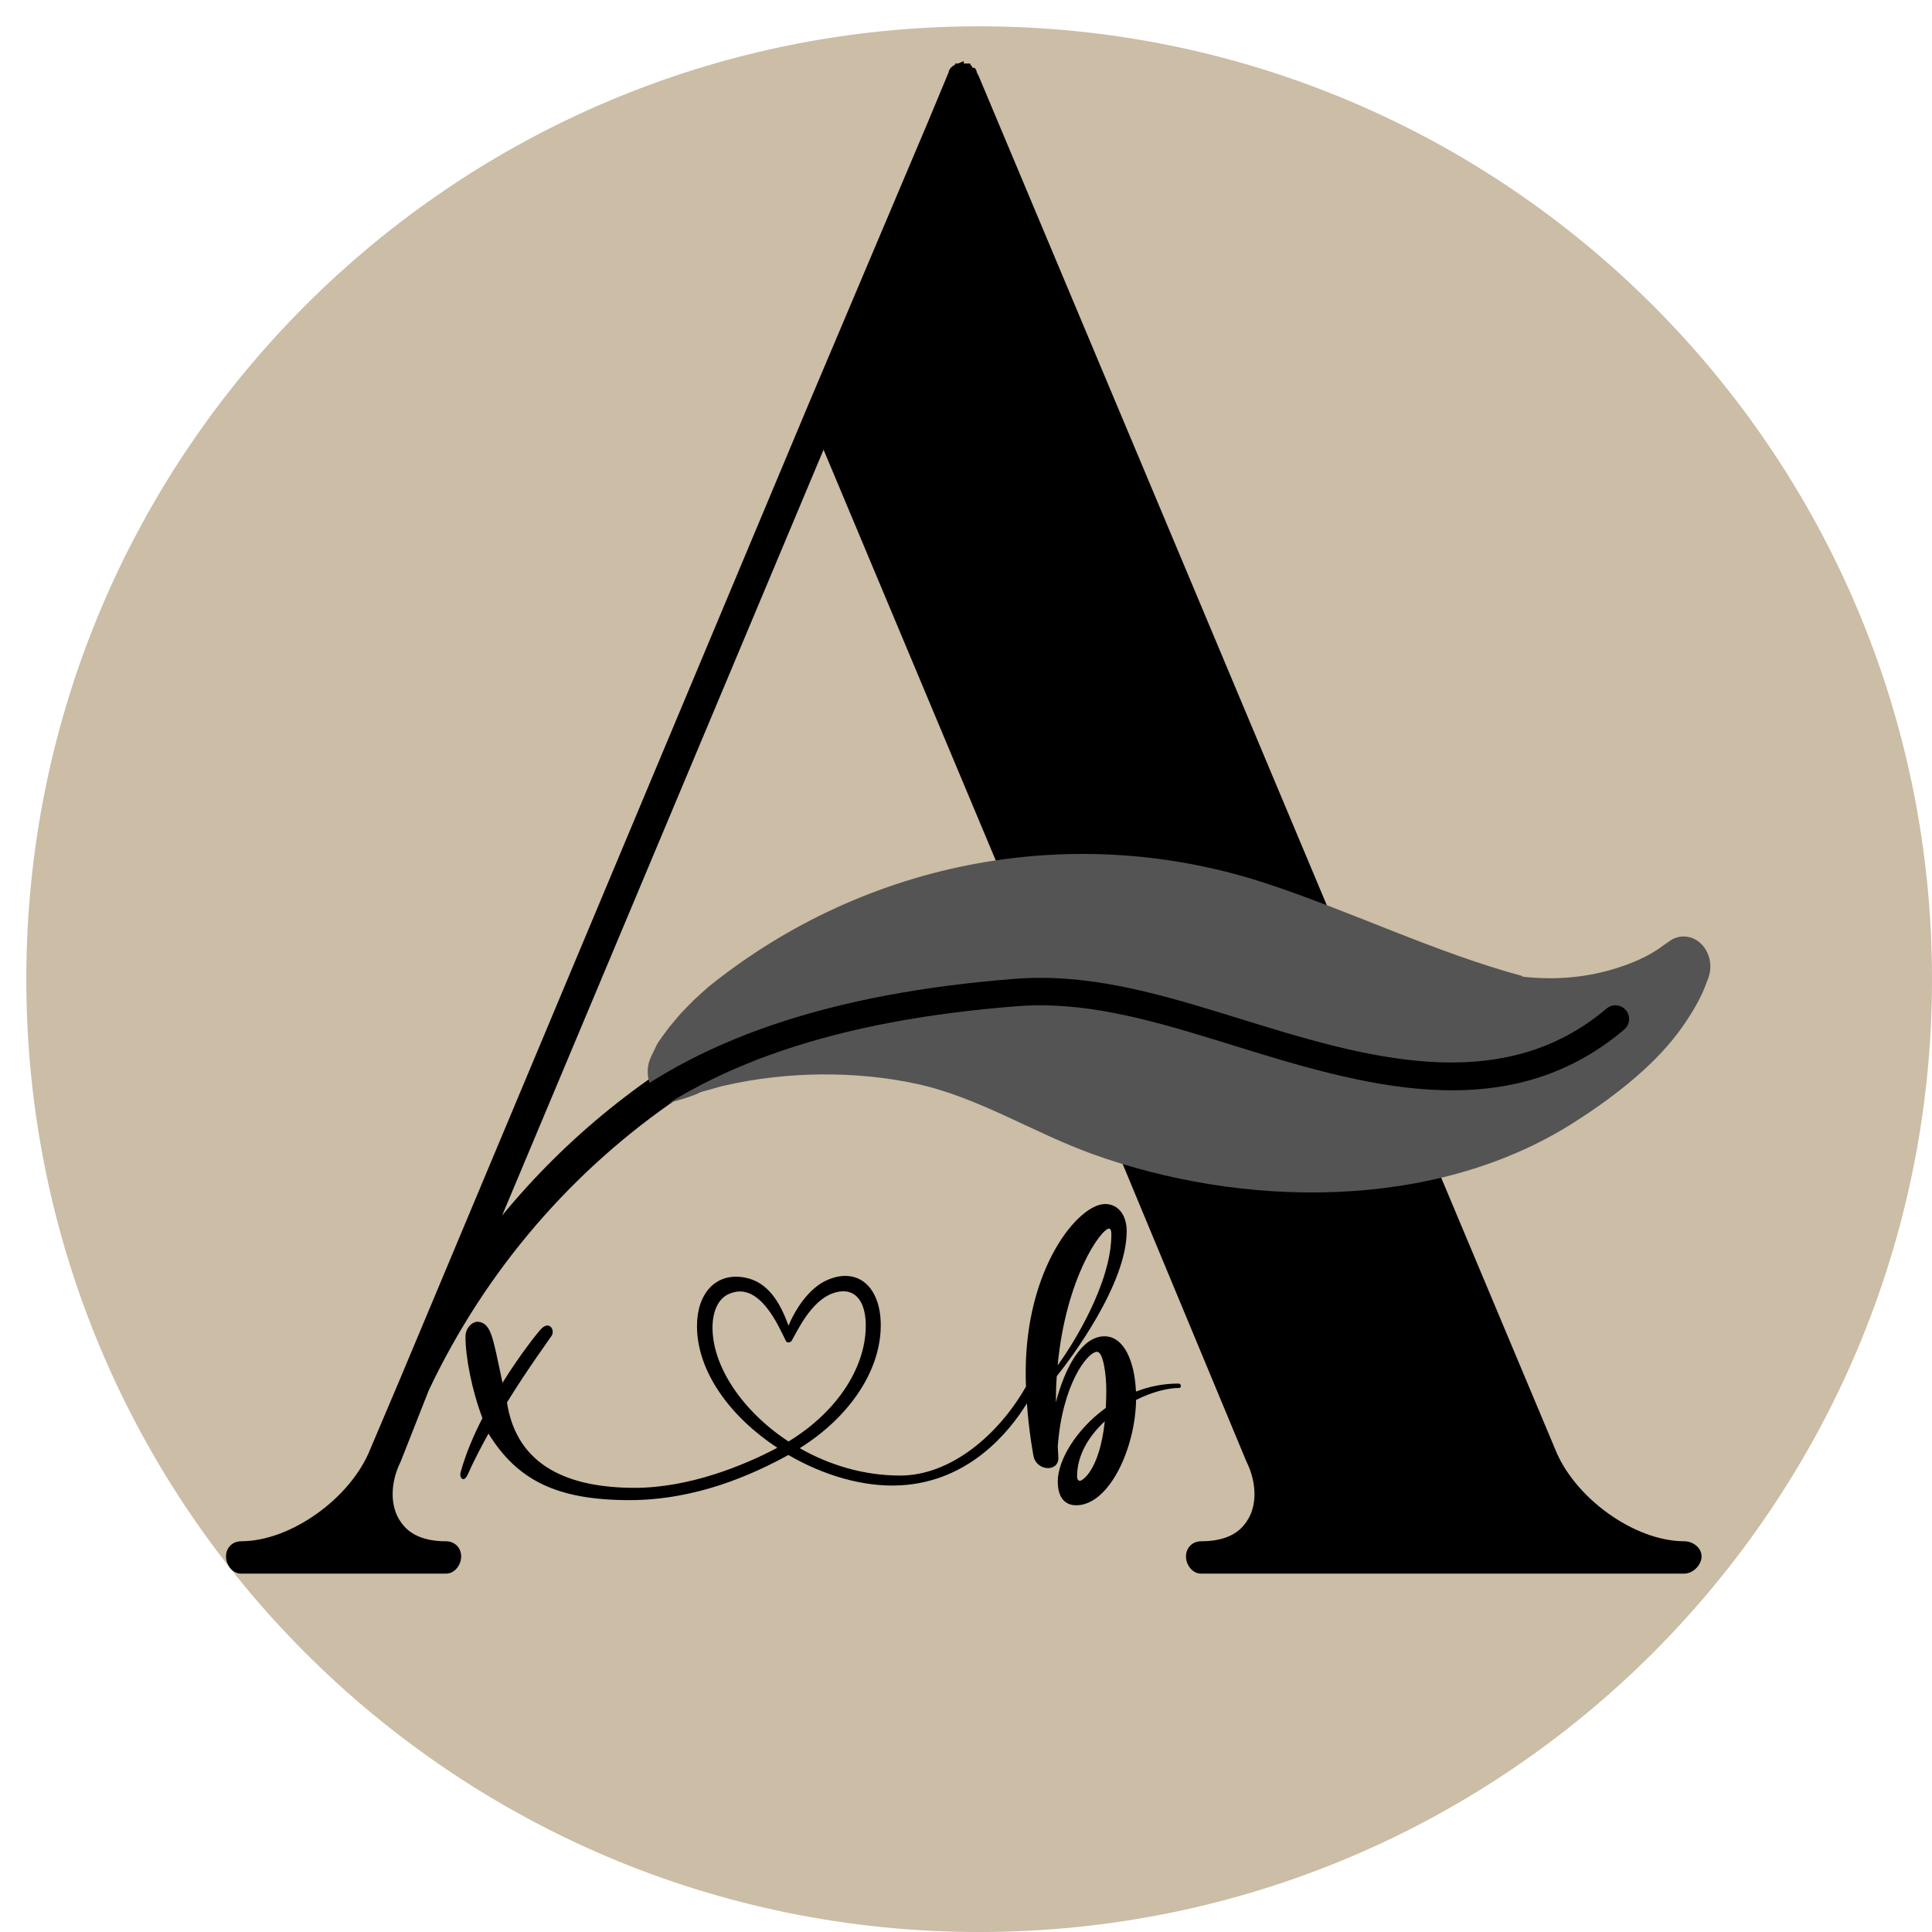
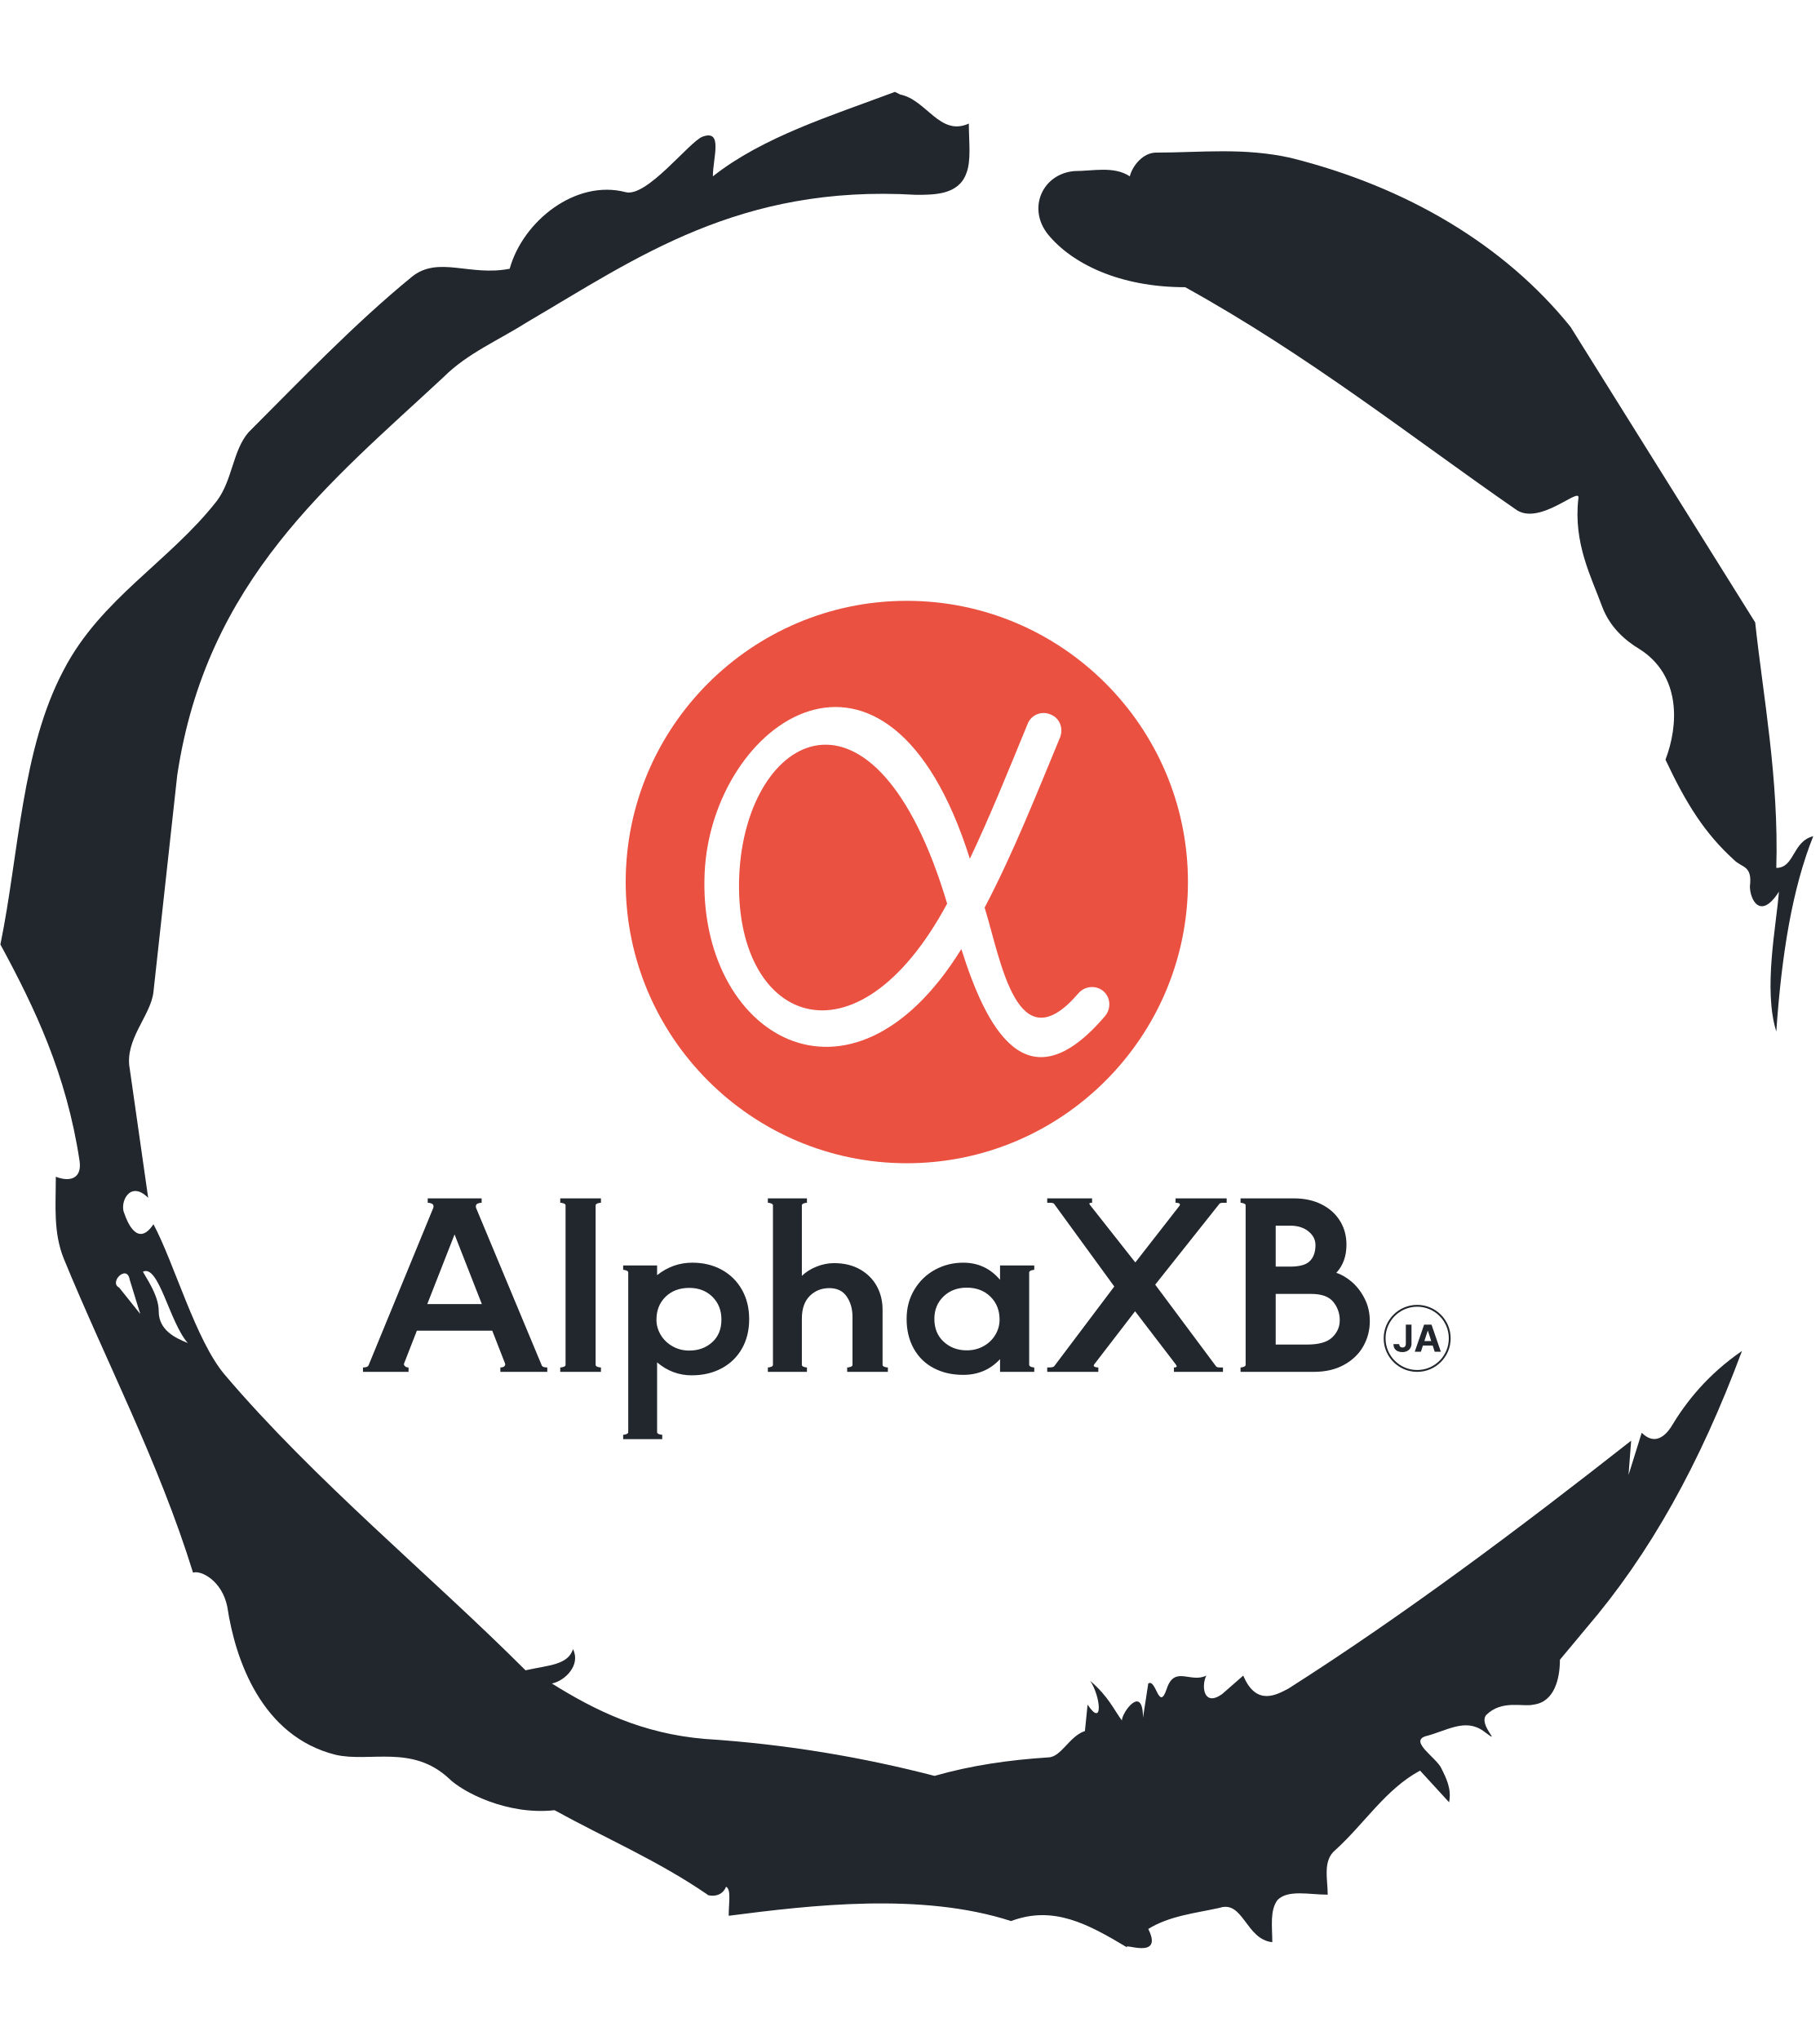
- <svg xmlns="http://www.w3.org/2000/svg" width="500" zoomAndPan="magnify" viewBox="0 0 375 375" height="500" preserveAspectRatio="xMidYMid meet" version="1.0">
-   <defs>
-     <g />
-     <clipPath id="1e25017331">
-       <path d="M 5.109 5.109 L 375 5.109 L 375 375 L 5.109 375 Z M 5.109 5.109 " clip-rule="nonzero" />
-     </clipPath>
-     <clipPath id="313be7136b">
-       <path d="M 190.055 5.109 C 87.914 5.109 5.109 87.914 5.109 190.055 C 5.109 292.195 87.914 375 190.055 375 C 292.195 375 375 292.195 375 190.055 C 375 87.914 292.195 5.109 190.055 5.109 Z M 190.055 5.109 " clip-rule="nonzero" />
-     </clipPath>
-     <clipPath id="0b79dbd606">
-       <path d="M 125 165 L 332 165 L 332 232 L 125 232 Z M 125 165 " clip-rule="nonzero" />
-     </clipPath>
-     <clipPath id="20ad70c9db">
-       <path d="M 91.293 248.277 L 89.109 162.805 L 332.027 156.594 L 334.215 242.066 Z M 91.293 248.277 " clip-rule="nonzero" />
-     </clipPath>
-     <clipPath id="fdf2b68d91">
-       <path d="M 334.508 242.059 L 332.32 156.586 L 89.402 162.797 L 91.586 248.27 Z M 334.508 242.059 " clip-rule="nonzero" />
-     </clipPath>
-     <clipPath id="4fe606ae4b">
-       <path d="M 91 189 L 317 189 L 317 248 L 91 248 Z M 91 189 " clip-rule="nonzero" />
-     </clipPath>
-     <clipPath id="cc25c9bcc0">
-       <path d="M 91.293 248.277 L 89.109 162.805 L 332.027 156.594 L 334.215 242.066 Z M 91.293 248.277 " clip-rule="nonzero" />
-     </clipPath>
-     <clipPath id="11428adacd">
-       <path d="M 334.508 242.059 L 332.32 156.586 L 89.402 162.797 L 91.586 248.27 Z M 334.508 242.059 " clip-rule="nonzero" />
-     </clipPath>
-     <clipPath id="ccbf176e67">
-       <path d="M 89.098 233.688 L 229.348 233.688 L 229.348 292.188 L 89.098 292.188 Z M 89.098 233.688 " clip-rule="nonzero" />
-     </clipPath>
-   </defs>
-   <g clip-path="url(#1e25017331)">
-     <g clip-path="url(#313be7136b)">
-       <path fill="#cbbda6" d="M 5.109 5.109 L 375 5.109 L 375 375 L 5.109 375 Z M 5.109 5.109 " fill-opacity="1" fill-rule="nonzero" />
-     </g>
-   </g>
-   <g fill="#000000" fill-opacity="1">
-     <g transform="translate(33.81742, 305.0227)">
-       <g>
-         <path d="M 43.965 -37.684 L 38.105 -23.867 C 34.336 -14.238 22.609 -5.863 12.98 -5.863 C 11.305 -5.863 10.051 -4.605 10.051 -2.93 C 10.051 -1.258 11.305 0.418 12.98 0.418 L 52.758 0.418 C 54.434 0.418 55.691 -1.258 55.691 -2.93 C 55.691 -4.605 54.434 -5.863 52.758 -5.863 C 48.57 -5.863 45.641 -7.117 43.965 -9.629 C 41.871 -12.562 41.871 -17.168 43.965 -21.355 L 49.41 -35.172 C 71.602 -82.07 117.242 -113.055 168.746 -115.988 L 208.105 -21.355 C 210.199 -17.168 210.199 -12.562 208.105 -9.629 C 206.43 -7.117 203.5 -5.863 199.312 -5.863 C 197.637 -5.863 196.383 -4.605 196.383 -2.93 C 196.383 -1.258 197.637 0.418 199.312 0.418 L 293.105 0.418 C 294.781 0.418 296.457 -1.258 296.457 -2.93 C 296.457 -4.605 294.781 -5.863 293.105 -5.863 C 283.477 -5.863 271.754 -14.238 267.984 -23.867 L 156.184 -290.176 L 155.766 -291.012 C 155.766 -291.434 155.348 -291.852 155.348 -291.852 C 155.348 -291.852 155.348 -291.852 154.93 -291.852 C 154.93 -292.27 154.508 -292.27 154.508 -292.688 C 154.508 -292.688 154.508 -292.688 154.09 -292.688 C 153.672 -292.688 153.672 -292.688 153.254 -292.688 C 153.254 -292.688 153.254 -293.105 153.254 -293.105 C 152.836 -293.105 152.414 -292.688 151.996 -292.688 C 151.996 -292.688 151.996 -292.688 151.578 -292.688 C 151.578 -292.27 151.16 -292.27 151.16 -292.27 C 151.16 -292.27 150.742 -291.852 150.742 -291.852 C 150.742 -291.852 150.32 -291.434 150.32 -291.012 L 146.137 -280.965 L 123.105 -226.531 Z M 126.035 -217.738 L 166.234 -121.848 C 125.617 -118.918 88.77 -99.656 63.645 -69.09 Z M 126.035 -217.738 " />
+ <svg xmlns="http://www.w3.org/2000/svg" version="1.1" width="2000" height="2242" viewBox="0 0 2000 2242">
+   <g transform="matrix(1,0,0,1,-3.115118,0)">
+     <svg viewBox="0 0 321 360" data-background-color="#f9f6ed" preserveAspectRatio="xMidYMid meet" height="2242" width="2000">
+       <g id="tight-bounds" transform="matrix(1,0,0,1,0.5000235,0)">
+         <svg viewBox="0 0 320 360" height="360" width="320">
+           <g>
+             <svg />
+           </g>
+           <g>
+             <svg viewBox="0 0 320 360" height="360" width="320">
+               <g>
+                 <path transform="translate(-74.99272,-51.79039) scale(4.65793,4.65793)" d="M20.6 59.9l0.8 1-0.4-1.3c-0.1-0.6-0.8 0.1-0.4 0.3M21.5 59.3c0.3 0.5 0.6 1 0.6 1.5 0 0.7 0.6 1 1.1 1.2-0.7-0.8-1.1-3-1.7-2.7M59.9 16.9c1.7 0 3.3-0.2 5.1 0.2 4.4 1.1 8.1 3.3 10.6 6.4l7 11.2c0.3 2.8 0.9 5.9 0.8 9.3 0.7 0 0.6-1 1.4-1.2-0.8 2-1.2 4.5-1.4 7.4-0.5-1.6 0-4 0.1-5.3-0.7 1.1-1.1 0.3-1.1-0.2 0.1-0.8-0.3-0.7-0.6-1-1.1-1-1.8-2.1-2.6-3.8 0.5-1.3 0.6-3.2-1-4.2-0.5-0.3-1.1-0.8-1.4-1.6-0.4-1.1-1.1-2.4-0.9-4.1 0.1-0.5-1.5 1.1-2.4 0.4-3.9-2.7-7.8-5.8-12.5-8.4-2.5 0-4.3-0.9-5.2-2-0.8-1-0.2-2.3 1-2.4 0.7 0 1.5-0.2 2.1 0.2 0.1-0.4 0.5-0.9 1-0.9M50 14.6l0.2 0.1c1 0.2 1.5 1.6 2.6 1.1 0 0.7 0.1 1.4-0.1 1.9-0.3 0.8-1.2 0.8-1.9 0.8-6.7-0.4-10.6 2.4-14.7 4.8-1.1 0.7-2.3 1.2-3.2 2.1-4.3 4-9 7.7-10.1 15.1l-0.9 8.2c-0.1 0.9-1.1 1.8-0.9 2.9l0.7 4.9c-0.7-0.7-1.1 0.2-0.9 0.6 0.1 0.3 0.5 1.3 1.1 0.4 0.8 1.5 1.6 4.4 2.7 5.7 3.4 4 7.8 7.6 11.4 11.2 0.9-0.2 1.6-0.2 1.8-0.8 0.3 0.6-0.3 1.2-0.8 1.3 1.6 1 3.4 1.9 5.8 2.1 3.1 0.2 6 0.7 8.7 1.4 1.4-0.4 2.8-0.6 4.3-0.7 0.5 0 0.8-0.8 1.4-1l0.1-1c0.6 0.9 0.5-0.3 0.1-0.9 0.7 0.6 0.9 1.1 1.2 1.5 0-0.3 0.8-1.4 0.8-0.1l0.2-1.3c0.3-0.2 0.4 1.1 0.7 0.2 0.3-0.9 0.9-0.2 1.5-0.5-0.2 0.4-0.1 1.2 0.6 0.7l0.8-0.7c0.5 1.2 1.3 0.7 1.7 0.5 4.4-2.8 8.8-6.1 13-9.4l-0.1 1.3 0.5-1.6c0.5 0.5 0.9 0.1 1.1-0.2 0.6-1 1.4-2 2.7-2.9-1.6 4.3-3.5 7.7-5.9 10.5l-1 1.2c0 0.7-0.2 1.6-1 1.7-0.4 0.1-1.2-0.2-1.8 0.4-0.3 0.4 0.7 1.2-0.1 0.6-0.7-0.5-1.4 0-2.2 0.2-0.6 0.2 0.4 0.8 0.6 1.2 0.2 0.4 0.4 0.8 0.3 1.3l-1.1-1.2c-1.3 0.7-2.1 2-3.2 3-0.5 0.4-0.3 1.1-0.3 1.7-0.7 0-1.5-0.2-1.9 0.2-0.3 0.4-0.2 1-0.2 1.6-1-0.1-1.1-1.6-2-1.3-0.9 0.2-1.9 0.3-2.7 0.8 0.6 1.2-1 0.5-0.8 0.7-1.5-0.9-2.8-1.6-4.4-1-3.4-1.1-7.6-0.6-10.7-0.2 0-0.5 0.1-1-0.1-1.1-0.2 0.5-0.8 0.3-0.7 0.3-1.9-1.3-3.8-2.1-5.8-3.2-1.8 0.2-3.5-0.7-4-1.2-1.4-1.3-3-0.6-4.3-0.9-2.8-0.7-3.8-3.6-4.1-5.6-0.2-1-1-1.4-1.3-1.3-1.3-4.2-3.3-8-4.9-11.9-0.4-1-0.3-2-0.3-3.1 0.5 0.2 1 0.1 0.9-0.6-0.5-3.3-1.7-5.8-3-8.2 0.7-3.4 0.8-7.4 2.4-10.4 1.4-2.7 4-4.1 5.8-6.4 0.6-0.8 0.6-1.9 1.2-2.6 2-2 4-4.1 6.2-5.9 1-0.8 2.2 0 3.7-0.3 0.5-1.8 2.5-3.4 4.4-2.9 0.8 0.2 2.4-1.9 2.9-2.1 0.8-0.3 0.4 0.8 0.4 1.5 1.9-1.5 4.5-2.3 6.9-3.2" fill="#21272d" fill-rule="nonzero" stroke="none" stroke-width="1" stroke-linecap="butt" stroke-linejoin="miter" stroke-miterlimit="10" stroke-dasharray="" stroke-dashoffset="0" font-family="none" font-weight="none" font-size="none" text-anchor="none" style="mix-blend-mode: normal" data-fill-palette-color="tertiary" />
+               </g>
+               <g transform="matrix(1,0,0,1,64,106.0293)">
+                 <svg viewBox="0 0 192 147.941" height="147.941" width="192">
+                   <g>
+                     <svg viewBox="0 0 192 147.941" height="147.941" width="192">
+                       <g>
+                         <svg viewBox="0 0 192 147.941" height="147.941" width="192">
+                           <g transform="matrix(1,0,0,1,0,105.4479)">
+                             <svg viewBox="0 0 192 42.494" height="42.494" width="192">
+                               <g id="textblocktransform">
+                                 <svg viewBox="0 0 192 42.494" height="42.494" width="192" id="textblock">
+                                   <g>
+                                     <svg viewBox="0 0 192 42.494" height="42.494" width="192">
+                                       <g transform="matrix(1,0,0,1,0,0)">
+                                         <svg width="192" viewBox="0.5 -37.5 235.169 52.05" height="42.494" data-palette-color="#21272d">
+                                           <g transform="matrix(1,0,0,1,0,0)">
+                                             <g>
+                                               <svg width="10.239" viewBox="1.17 -36.36 63.51 36.86" height="5.943" data-palette-color="#21272d" id="scriptelement" x="223.31" y="-10.211">
+                                                 <path d="M17.72-11.01L17.72-36.36 25.32-36.36 25.32-11.01Q25.32-7.49 23.75-4.9 22.18-2.31 19.39-0.91 16.6 0.5 12.91 0.5L12.91 0.5Q9.62 0.5 6.95-0.67 4.28-1.83 2.72-4.22 1.15-6.61 1.17-10.23L1.17-10.23 8.82-10.23Q8.86-8.79 9.42-7.77 9.98-6.75 10.96-6.21 11.95-5.66 13.3-5.66L13.3-5.66Q14.72-5.66 15.7-6.28 16.69-6.89 17.21-8.08 17.72-9.27 17.72-11.01L17.72-11.01ZM47.05-28.05L37.92 0 29.69 0 42.24-36.36 52.15-36.36 64.68 0 56.44 0 47.33-28.05 47.05-28.05ZM37.41-8.29L37.41-14.29 56.87-14.29 56.87-8.29 37.41-8.29Z" opacity="1" transform="matrix(1,0,0,1,0,0)" fill="#21272d" class="undefined-123" data-fill-palette-color="primary" id="tk-123" />
+                                               </svg>
+                                             </g>
+                                           </g>
+                                           <path d="M221.189-7.24C221.189-11.239 224.431-14.48 228.429-14.48 232.428-14.48 235.669-11.239 235.669-7.24 235.669-3.242 232.428 0 228.429 0 224.431 0 221.189-3.242 221.189-7.24ZM228.429-0.4C232.207-0.4 235.269-3.462 235.269-7.24 235.269-11.018 232.207-14.08 228.429-14.08 224.651-14.08 221.589-11.018 221.589-7.24 221.589-3.462 224.651-0.4 228.429-0.4Z" fill="#21272d" id="scriptcircle" data-fill-palette-color="primary" />
+                                           <path d="M25.05-35.2L39.15-1.4Q39.3-0.95 40.35-0.95L40.35-0.95 40.35 0 30.2 0 30.2-0.95Q30.85-0.95 31.1-1.25 31.35-1.55 31.2-1.85L31.2-1.85 28.45-8.9 12.15-8.9 9.4-1.85 9.35-1.7Q9.35-1.4 9.63-1.18 9.9-0.95 10.35-0.95L10.35-0.95 10.35 0 0.5 0 0.5-0.95Q1.5-0.95 1.7-1.4L1.7-1.4 15.6-35.2Q15.75-35.5 15.75-35.75L15.75-35.75Q15.75-36.2 15.35-36.38 14.95-36.55 14.5-36.55L14.5-36.55 14.5-37.5 26.15-37.5 26.15-36.55Q25.7-36.55 25.3-36.38 24.9-36.2 24.9-35.75L24.9-35.75Q24.9-35.5 25.05-35.2L25.05-35.2ZM26.2-14.65L20.3-29.7 14.4-14.65 26.2-14.65ZM44.3-36Q44.3-36.25 43.92-36.4 43.55-36.55 43.15-36.55L43.15-36.55 43.15-37.5 51.95-37.5 51.95-36.55Q51.55-36.55 51.17-36.4 50.8-36.25 50.8-36L50.8-36 50.8-1.5Q50.8-1.25 51.17-1.1 51.55-0.95 51.95-0.95L51.95-0.95 51.95 0 43.15 0 43.15-0.95Q43.55-0.95 43.92-1.1 44.3-1.25 44.3-1.5L44.3-1.5 44.3-36ZM71.7-23.6Q75.25-23.6 78.05-22.08 80.84-20.55 82.42-17.78 84-15 84-11.4L84-11.4Q84-7.75 82.42-5 80.84-2.25 78.02-0.75 75.2 0.75 71.55 0.75L71.55 0.75Q67.4 0.75 64.09-2.05L64.09-2.05 64.09 13.05Q64.09 13.3 64.47 13.45 64.84 13.6 65.2 13.6L65.2 13.6 65.2 14.55 56.75 14.55 56.75 13.6Q57.1 13.6 57.47 13.45 57.85 13.3 57.85 13.05L57.85 13.05 57.85-21.5Q57.85-21.75 57.47-21.9 57.1-22.05 56.75-22.05L56.75-22.05 56.75-23 64.09-23 64.09-20.9Q67.5-23.6 71.7-23.6L71.7-23.6ZM71.05-4.6Q74-4.6 76-6.4 78-8.2 78-11.3L78-11.3Q78-14.3 76.05-16.23 74.09-18.15 71.05-18.15L71.05-18.15Q67.9-18.15 65.92-16.23 63.95-14.3 63.95-11.25L63.95-11.25Q63.95-9.55 64.87-8 65.8-6.45 67.42-5.53 69.05-4.6 71.05-4.6L71.05-4.6ZM112.84-13.45L112.84-1.5Q112.84-1.25 113.22-1.1 113.59-0.95 113.99-0.95L113.99-0.95 113.99 0 105.19 0 105.19-0.95Q105.59-0.95 105.97-1.1 106.34-1.25 106.34-1.5L106.34-1.5 106.34-11.9Q106.34-14.45 105.09-16.28 103.84-18.1 101.34-18.1L101.34-18.1Q98.79-18.1 97.09-16.4 95.39-14.7 95.39-11.5L95.39-11.5 95.39-1.5Q95.39-1.25 95.77-1.1 96.14-0.95 96.49-0.95L96.49-0.95 96.49 0 88.04 0 88.04-0.95Q88.39-0.95 88.77-1.1 89.14-1.25 89.14-1.5L89.14-1.5 89.14-36Q89.14-36.25 88.77-36.4 88.39-36.55 88.04-36.55L88.04-36.55 88.04-37.5 96.49-37.5 96.49-36.55Q96.14-36.55 95.77-36.4 95.39-36.25 95.39-36L95.39-36 95.39-20.75Q96.69-22 98.57-22.75 100.44-23.5 102.34-23.5L102.34-23.5Q105.59-23.5 107.97-22.15 110.34-20.8 111.59-18.53 112.84-16.25 112.84-13.45L112.84-13.45ZM145.64-23L145.64-22.05Q145.29-22.05 144.92-21.9 144.54-21.75 144.54-21.5L144.54-21.5 144.54-1.5Q144.54-1.25 144.92-1.1 145.29-0.95 145.64-0.95L145.64-0.95 145.64 0 138.24 0 138.24-2.75Q135.09 0.65 130.29 0.65L130.29 0.65Q126.64 0.65 123.87-0.83 121.09-2.3 119.57-5.05 118.04-7.8 118.04-11.45L118.04-11.45Q118.04-15 119.72-17.78 121.39-20.55 124.19-22.08 126.99-23.6 130.29-23.6L130.29-23.6Q135.09-23.6 138.24-19.9L138.24-19.9 138.24-23 145.64-23ZM131.04-4.65Q133.09-4.65 134.72-5.58 136.34-6.5 137.24-8.03 138.14-9.55 138.14-11.3L138.14-11.3Q138.14-14.3 136.17-16.25 134.19-18.2 131.04-18.2L131.04-18.2Q127.99-18.2 126.02-16.3 124.04-14.4 124.04-11.45L124.04-11.45Q124.04-8.35 126.07-6.5 128.09-4.65 131.04-4.65L131.04-4.65ZM187.24-37.5L187.24-36.55 186.64-36.55Q185.84-36.55 185.69-36.35L185.69-36.35 171.79-18.85 184.94-1.2Q185.14-0.95 185.76-0.95 186.39-0.95 186.44-0.95L186.44-0.95 186.44 0 175.84 0 175.84-0.95Q176.44-0.95 176.44-1.2L176.44-1.2Q176.44-1.3 176.24-1.6L176.24-1.6 167.44-13.1 158.59-1.6Q158.49-1.4 158.49-1.35L158.49-1.35Q158.49-1.2 158.76-1.07 159.04-0.95 159.49-0.95L159.49-0.95 159.49 0 148.44 0 148.44-0.95 148.79-0.95Q149.69-0.95 149.94-1.2L149.94-1.2 162.94-18.45 149.94-36.3Q149.74-36.55 149.11-36.55 148.49-36.55 148.44-36.55L148.44-36.55 148.44-37.5 158.14-37.5 158.14-36.55Q157.54-36.55 157.54-36.35L157.54-36.35Q157.54-36.3 157.64-36.15 157.74-36 157.79-35.95L157.79-35.95 167.49-23.65 177.04-35.9Q177.14-36.1 177.14-36.15L177.14-36.15Q177.14-36.55 176.19-36.55L176.19-36.55 176.19-37.5 187.24-37.5ZM210.94-21.4Q212.59-20.9 214.26-19.48 215.94-18.05 217.06-15.85 218.19-13.65 218.19-10.95L218.19-10.95Q218.19-8.05 216.79-5.55 215.39-3.05 212.64-1.53 209.89 0 206.09 0L206.09 0 190.24 0 190.24-0.95Q190.59-0.95 190.96-1.1 191.34-1.25 191.34-1.5L191.34-1.5 191.34-36Q191.34-36.25 190.96-36.4 190.59-36.55 190.24-36.55L190.24-36.55 190.24-37.5 201.79-37.5Q205.14-37.5 207.71-36.23 210.29-34.95 211.71-32.68 213.14-30.4 213.14-27.5L213.14-27.5Q213.14-23.75 210.94-21.4L210.94-21.4ZM200.99-31.6L197.84-31.6 197.84-22.75 200.99-22.75Q204.09-22.75 205.26-23.98 206.44-25.2 206.44-27.4L206.44-27.4Q206.44-29.15 204.91-30.38 203.39-31.6 200.99-31.6L200.99-31.6ZM197.84-5.9L204.64-5.9Q208.44-5.9 210.06-7.45 211.69-9 211.69-11.15L211.69-11.15Q211.69-13.4 210.29-15.13 208.89-16.85 205.49-16.85L205.49-16.85 197.84-16.85 197.84-5.9Z" opacity="1" transform="matrix(1,0,0,1,0,0)" fill="#21272d" class="wordmark-text-0" data-fill-palette-color="primary" id="text-0" />
+                                         </svg>
+                                       </g>
+                                     </svg>
+                                   </g>
+                                 </svg>
+                               </g>
+                             </svg>
+                           </g>
+                           <g transform="matrix(1,0,0,1,46.37648,0)">
+                             <svg viewBox="0 0 99.247 99.247" height="99.247" width="99.247">
+                               <g>
+                                 <svg xml:space="preserve" version="1.1" style="shape-rendering:geometricPrecision;text-rendering:geometricPrecision;image-rendering:optimizeQuality;" viewBox="5 5 990 990" x="0" y="0" fill-rule="evenodd" clip-rule="evenodd" height="99.247" width="99.247" class="icon-icon-0" data-fill-palette-color="accent" id="icon-0">
+                                   <g fill="#ea5141" data-fill-palette-color="accent">
+                                     <path class="" d="M500 5C773 5 995 227 995 500S773 995 500 995 5 773 5 500 227 5 500 5M802 696C813 683 833 681 846 692S860 723 849 736C710 899 639 754 596 618 400 935 131 769 144 484 156 218 466-1 611 459 648 381 680 301 713 221 719 206 737 198 753 205 769 211 776 229 770 245 728 346 688 448 637 545 666 639 694 822 802 696M571 538C444 112 217 237 205 487 193 746 409 839 571 538" fill="#ea5141" data-fill-palette-color="accent" />
+                                   </g>
+                                 </svg>
+                               </g>
+                             </svg>
+                           </g>
+                           <g />
+                         </svg>
+                       </g>
+                     </svg>
+                   </g>
+                 </svg>
+               </g>
+             </svg>
+           </g>
+           <defs />
+         </svg>
+         <rect width="320" height="360" fill="none" stroke="none" visibility="hidden" />
      </g>
-     </g>
-   </g>
-   <g clip-path="url(#0b79dbd606)">
-     <g clip-path="url(#20ad70c9db)">
-       <g clip-path="url(#fdf2b68d91)">
-         <path fill="#545454" d="M 129.172 214.238 C 129.172 214.238 134.484 212.891 135.859 212.035 C 136.469 211.816 137.047 211.719 137.77 211.488 C 138.215 211.359 138.711 211.227 139.223 211.074 C 139.477 211.004 139.715 210.914 139.996 210.852 C 140.281 210.781 140.574 210.719 140.875 210.656 C 152.676 207.969 166.031 207.805 177.902 210.371 C 189.801 212.93 200.492 219.824 211.953 223.965 C 240.957 234.457 278.023 235.156 305.082 218.133 C 312.102 213.723 320.379 207.547 325.621 200.578 C 327.855 197.605 329.383 194.961 330.297 193.004 C 330.535 192.547 330.715 192.074 330.871 191.684 C 331.027 191.293 331.156 190.969 331.254 190.699 C 331.457 190.168 331.562 189.898 331.562 189.898 C 332.684 186.953 331.473 183.535 328.855 182.25 C 327.242 181.461 325.473 181.664 324.09 182.637 L 322.891 183.477 C 322.891 183.477 322.758 183.574 322.496 183.766 C 322.371 183.852 322.215 183.965 322.027 184.098 C 321.844 184.223 321.648 184.375 321.363 184.531 C 320.348 185.199 318.723 186.105 316.465 186.973 C 309.578 189.645 302.523 190.395 295.289 189.547 C 295.383 189.594 295.543 189.457 295.645 189.492 C 278.598 184.895 262.461 176.953 245.656 171.43 C 209.004 159.402 168.383 166.645 137.461 191.586 C 136.66 192.289 135.906 192.98 135.195 193.633 C 134.484 194.266 133.805 195.012 133.176 195.633 C 132.863 195.953 132.559 196.273 132.262 196.578 C 131.977 196.887 131.691 197.227 131.422 197.547 C 130.887 198.188 130.387 198.777 129.93 199.332 C 128.934 200.637 128.047 201.848 127.516 202.727 C 126.766 204.289 126.363 205.121 126.363 205.121 C 124.957 208.062 125.934 211.754 128.559 213.363 C 130.223 214.379 127.578 215.199 129.117 214.27 L 129.172 214.238 " fill-opacity="1" fill-rule="nonzero" />
-       </g>
-     </g>
-   </g>
-   <g clip-path="url(#4fe606ae4b)">
-     <g clip-path="url(#cc25c9bcc0)">
-       <g clip-path="url(#11428adacd)">
-         <path fill="#000000" d="M 91.617 245.258 C 91.637 246.105 92.062 246.93 92.832 247.426 C 94.066 248.223 95.711 247.867 96.508 246.633 C 101.57 238.785 109.438 230.203 119.281 221.789 C 136.945 206.688 162.488 198.023 197.371 195.309 C 210.129 194.312 222.434 197.695 236.047 201.883 L 239.031 202.809 C 264.008 210.543 292.324 219.297 315.273 199.82 C 316.395 198.871 316.531 197.195 315.578 196.066 C 314.629 194.953 312.949 194.809 311.824 195.77 C 291.102 213.348 264.273 205.043 240.605 197.719 L 237.609 196.793 C 223.465 192.441 210.645 188.926 196.961 189.992 C 160.91 192.809 134.375 201.879 115.82 217.746 C 108.688 223.836 98.773 233.297 92.035 243.75 C 91.734 244.215 91.602 244.734 91.617 245.258 " fill-opacity="1" fill-rule="nonzero" />
-       </g>
-     </g>
-   </g>
-   <g clip-path="url(#ccbf176e67)">
-     <path fill="#000000" d="M 90.801 286.172 C 91.977 283.551 93.367 280.855 94.816 278.258 C 100.457 287.41 108.234 291.172 122.184 291.172 C 135.129 291.172 146.059 286.23 153.031 282.41 C 159.848 286.387 167.703 288.711 174.836 288.297 C 188.113 287.551 195.91 277.922 199.32 272.391 C 199.711 277.863 200.496 282.055 200.594 282.566 C 201.121 285.562 205.586 285.855 205.43 282.824 C 205.41 282.293 205.371 281.625 205.312 280.816 C 206.137 268.863 211.051 262.387 212.934 262.387 C 214.148 262.387 214.734 266.875 214.734 269.77 C 214.734 271.031 214.695 272.191 214.637 273.273 C 208.898 277.43 205.312 283.414 205.312 287.551 C 205.312 291.41 207.391 292.176 208.879 292.176 C 215.324 292.176 220.375 281.051 220.512 271.719 C 223.492 270.242 226.527 269.398 228.938 269.398 C 229.289 269.398 229.348 268.551 228.723 268.551 C 225.781 268.551 223.02 269.121 220.492 270.105 C 220.238 264.238 218.164 259.375 214.383 259.375 C 209.918 259.375 206.664 265.598 204.941 272.191 C 204.941 270.441 205 268.746 205.117 267.113 C 207.762 263.844 218.691 249.316 218.691 238.977 C 218.691 235.867 217.066 233.703 214.5 233.703 C 209.328 233.703 199.086 246.008 199.086 266.422 C 199.086 267.348 199.105 268.273 199.145 269.16 C 199.105 269.219 199.086 269.258 199.047 269.297 C 193.758 278.531 184.512 286.406 174.715 286.406 C 167.625 286.406 160.906 284.34 155.227 281.09 C 165.254 274.832 171.328 265.418 170.938 256.402 C 170.723 251.422 168.312 247.84 164.395 247.66 C 163.219 247.602 161.906 247.859 160.496 248.488 C 157.207 249.945 154.543 253.746 153.051 257.309 C 151.465 252.996 149.176 248.781 144.473 247.957 C 138.832 246.953 135.285 251.184 135.285 257.367 C 135.285 266.383 141.945 275.145 150.879 281.012 C 144.336 284.496 133.699 288.789 123.219 288.789 C 110.566 288.789 100.32 284.715 98.402 272.211 C 102.672 265.32 106.648 259.945 107.078 259.258 C 107.766 258.156 106.629 256.285 105.043 257.938 C 104.355 258.648 101.027 262.801 97.539 268.395 C 96.66 264.316 95.953 260.598 95.309 258.941 C 95.051 258.273 94.406 256.559 92.625 256.559 C 91.703 256.559 90.352 257.684 90.352 259.453 C 90.352 263.371 91.547 269.691 93.641 275.266 C 91.898 278.648 90.371 282.254 89.41 285.758 C 89.098 286.703 89.961 288.023 90.801 286.172 Z M 209.641 287.43 C 209.27 287.43 209.055 287.117 209.055 286.586 C 209.055 282.469 211.309 278.77 214.441 275.875 C 213.383 285.621 209.957 287.43 209.641 287.43 Z M 215.285 238.465 C 215.676 238.465 215.715 239.234 215.715 239.629 C 215.715 248.883 208.508 260.617 205.293 265.008 C 206.879 248.074 213.715 238.465 215.285 238.465 Z M 138.301 257.938 C 138.242 254.609 139.398 252.109 141.379 251.203 C 142.219 250.812 143.023 250.652 143.789 250.672 C 149.094 250.891 152.23 260.262 152.719 260.496 C 153.109 260.676 153.562 260.496 153.738 260.105 C 154.875 258.117 157.422 252.621 161.535 251.066 C 162.473 250.711 163.316 250.594 164.062 250.652 C 166.648 250.871 167.938 253.41 168.039 256.816 C 168.273 264.945 162.809 273.848 153.051 279.793 C 144.277 274.043 138.422 265.48 138.301 257.938 Z M 138.301 257.938 " fill-opacity="1" fill-rule="nonzero" />
+     </svg>
  </g>
</svg>
